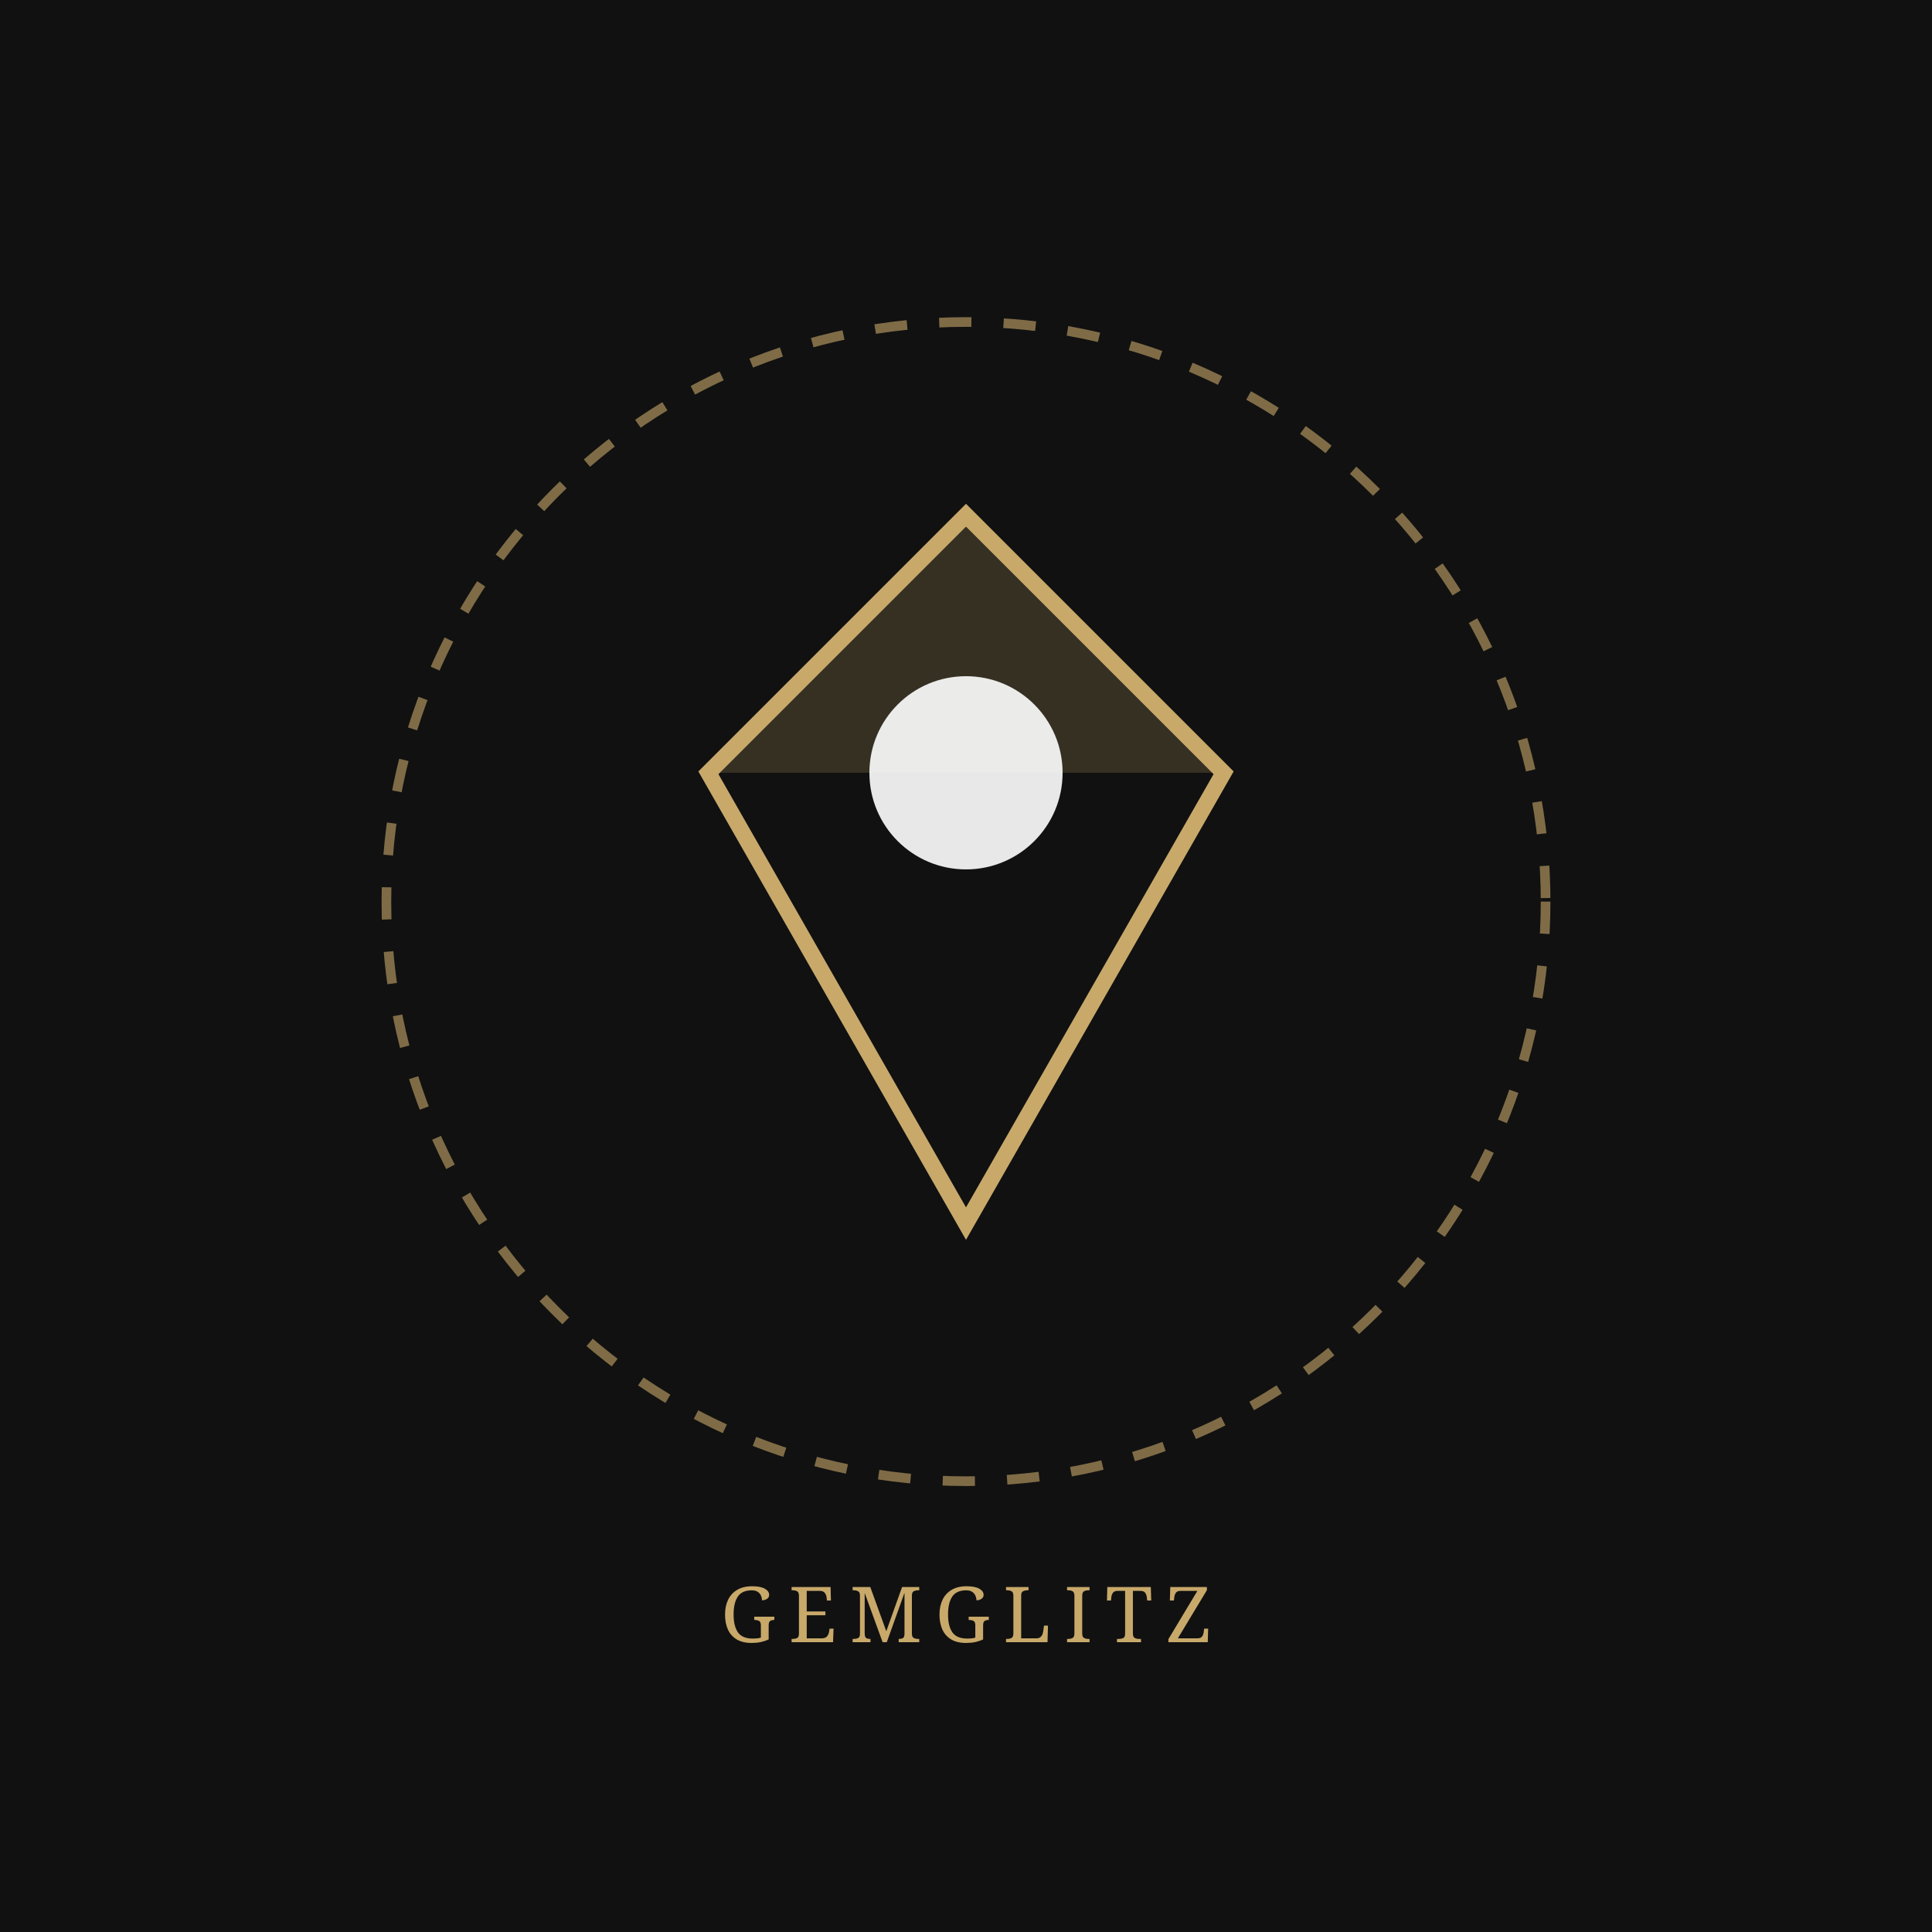
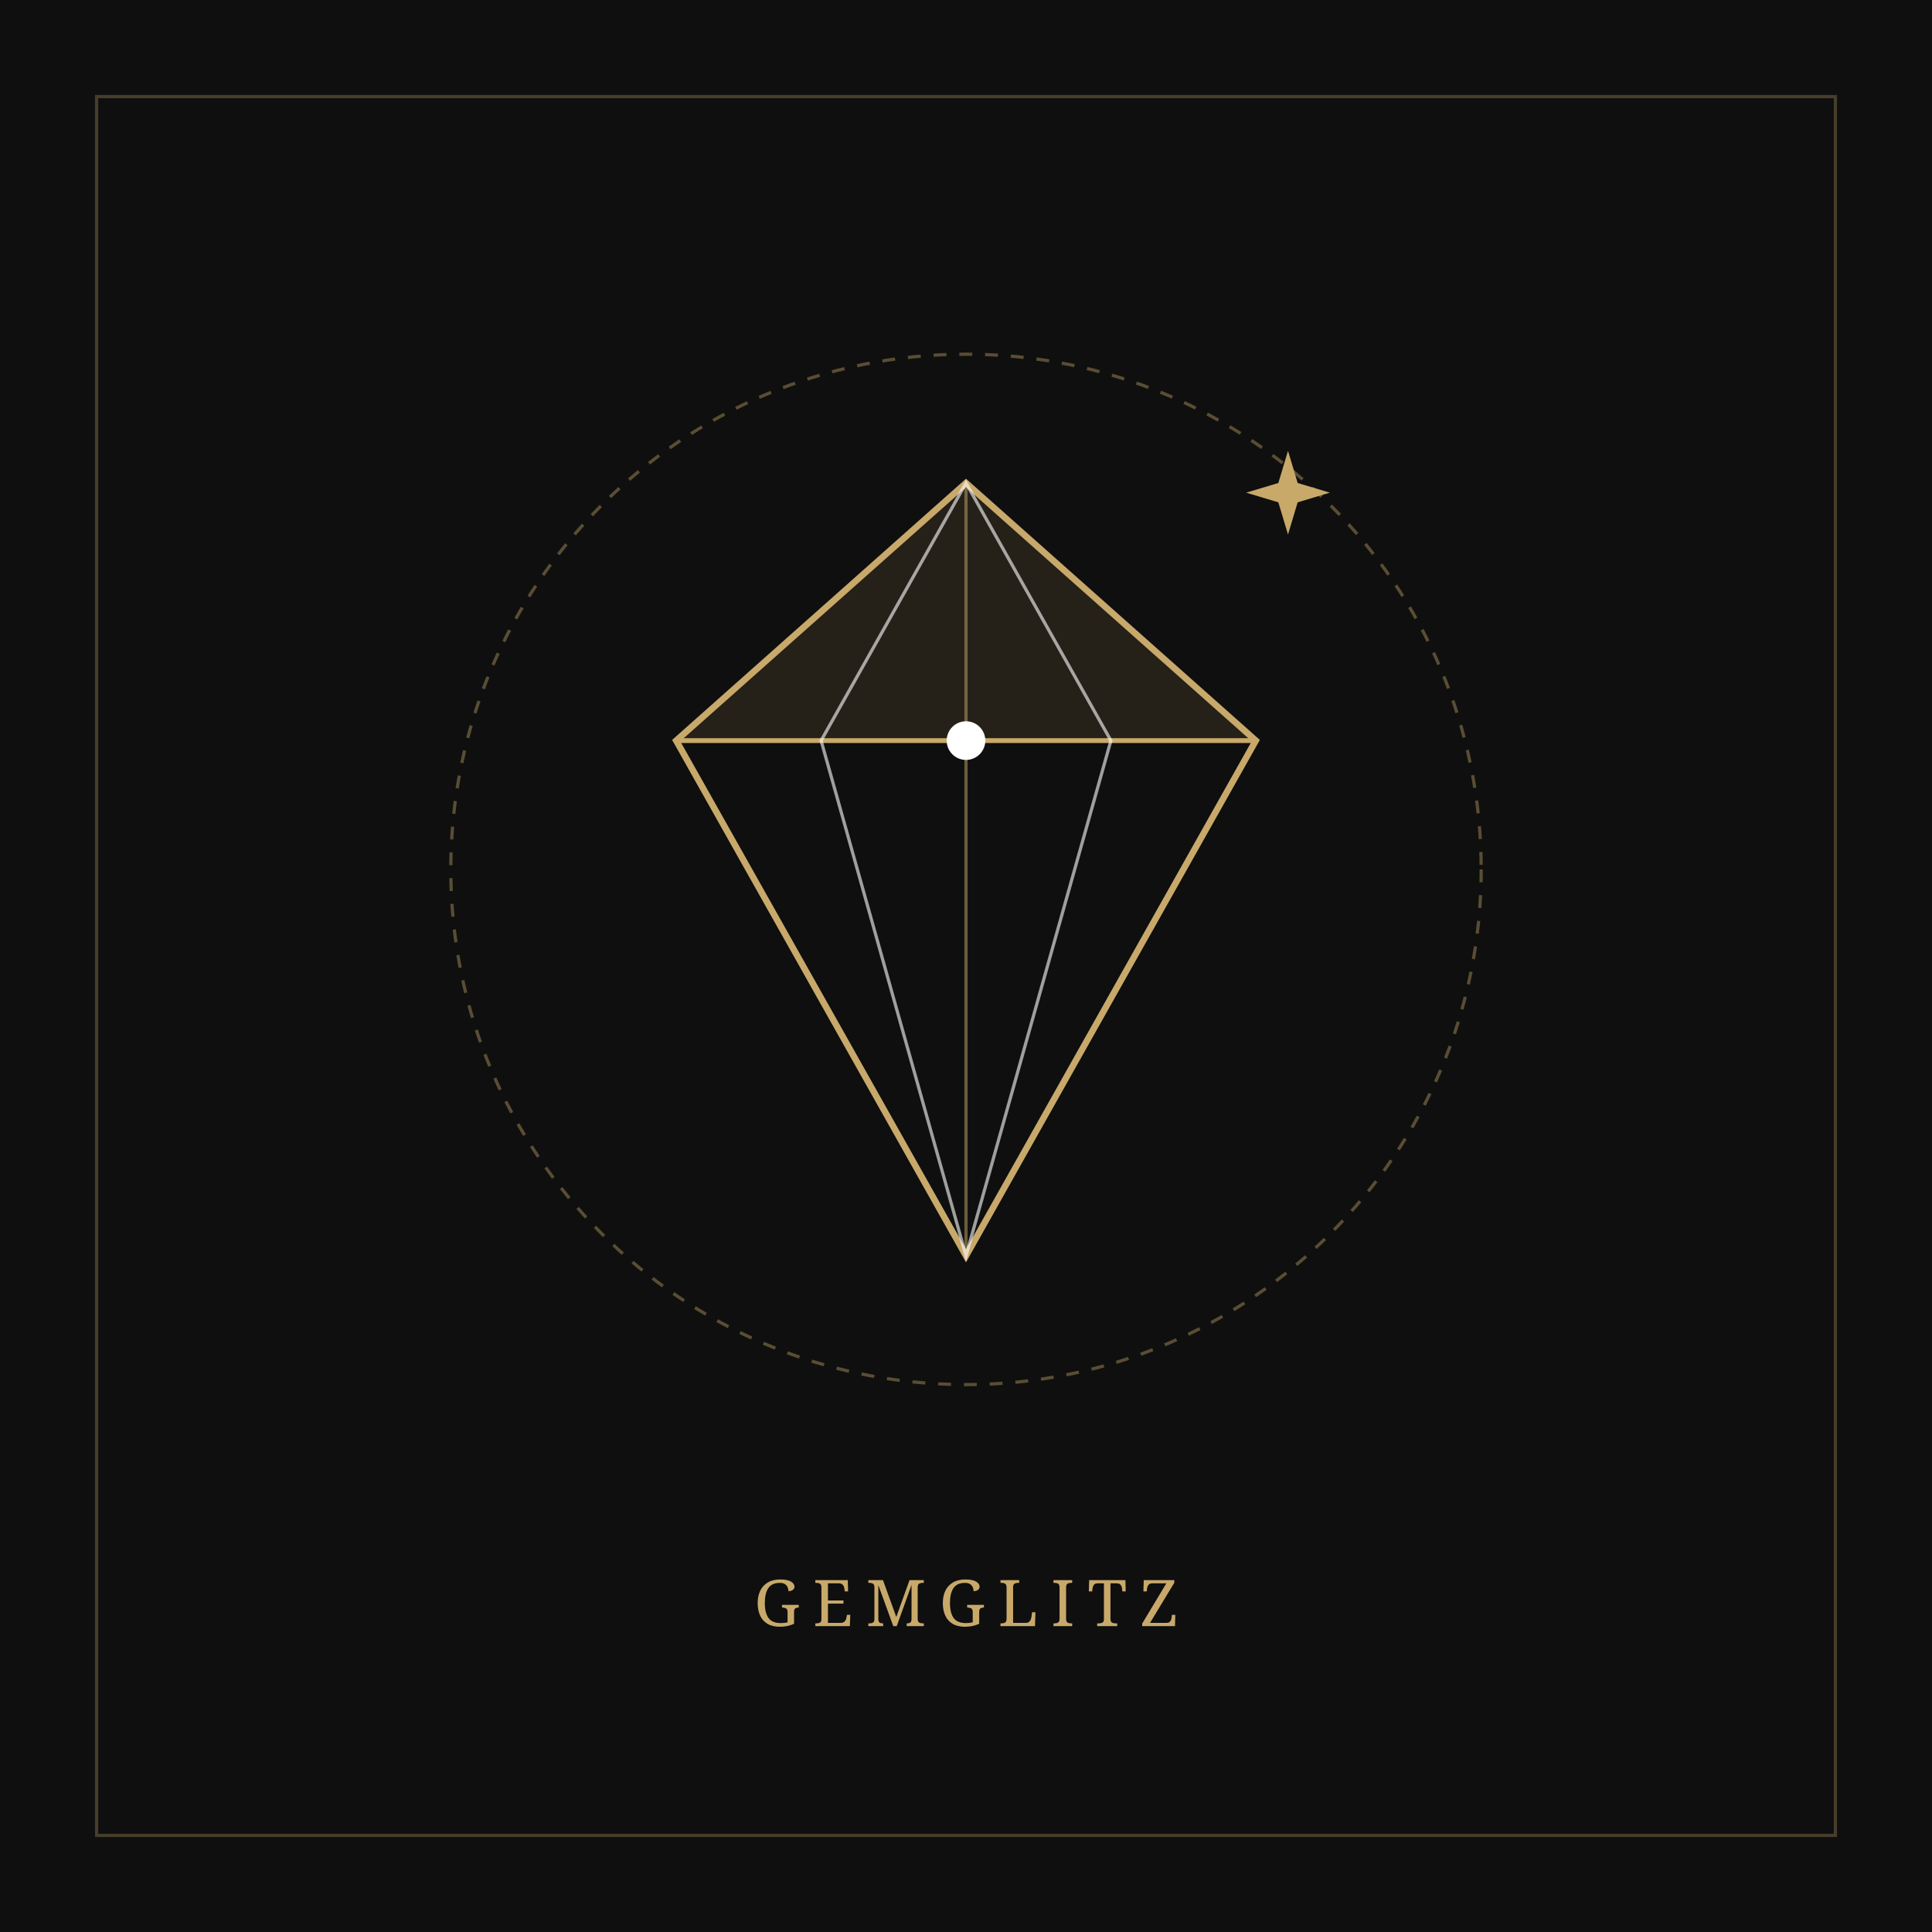
<svg xmlns="http://www.w3.org/2000/svg" viewBox="0 0 600 600" width="100%" height="100%">
-   <rect width="600" height="600" fill="#111111" />
-   <circle cx="300" cy="280" r="180" fill="none" stroke="#C8A96A" stroke-width="3" stroke-dasharray="10,10" opacity="0.6" />
-   <polygon points="300,160 380,240 300,380 220,240" fill="none" stroke="#C8A96A" stroke-width="5" />
-   <polygon points="300,160 380,240 220,240" fill="#C8A96A" opacity="0.2" />
-   <circle cx="300" cy="240" r="30" fill="#FFFFFF" opacity="0.9" />
-   <text x="300" y="510" text-anchor="middle" font-family="'Playfair Display', serif" font-size="24" fill="#C8A96A" letter-spacing="4">GEMGLITZ</text>
+   <rect width="600" height="600" fill="#0F0F0F" />
+   <rect x="30" y="30" width="540" height="540" fill="none" stroke="#C8A96A" stroke-width="1" opacity="0.3" />
+   <circle cx="300" cy="270" r="160" fill="none" stroke="#C8A96A" stroke-width="1" stroke-dasharray="4,4" opacity="0.4" />
+   <polygon points="300,150 390,230 300,390 210,230" fill="none" stroke="#C8A96A" stroke-width="2" />
+   <polygon points="300,150 390,230 210,230" fill="#C8A96A" opacity="0.12" />
+   <line x1="210" y1="230" x2="390" y2="230" stroke="#C8A96A" stroke-width="1.5" />
+   <line x1="300" y1="150" x2="300" y2="390" stroke="#C8A96A" stroke-width="1" opacity="0.5" />
+   <polygon points="300,150 345,230 300,390 255,230" fill="none" stroke="#FFFFFF" stroke-width="1" opacity="0.6" />
+   <circle cx="300" cy="230" r="6" fill="#FFFFFF" />
+   <path d="M 400,140 L 403,150 L 413,153 L 403,156 L 400,166 L 397,156 L 387,153 L 397,150 Z" fill="#C8A96A" />
+   <text x="300" y="505" text-anchor="middle" font-family="'Playfair Display', serif" font-size="20" font-weight="400" fill="#C8A96A" letter-spacing="4">GEMGLITZ</text>
</svg>
